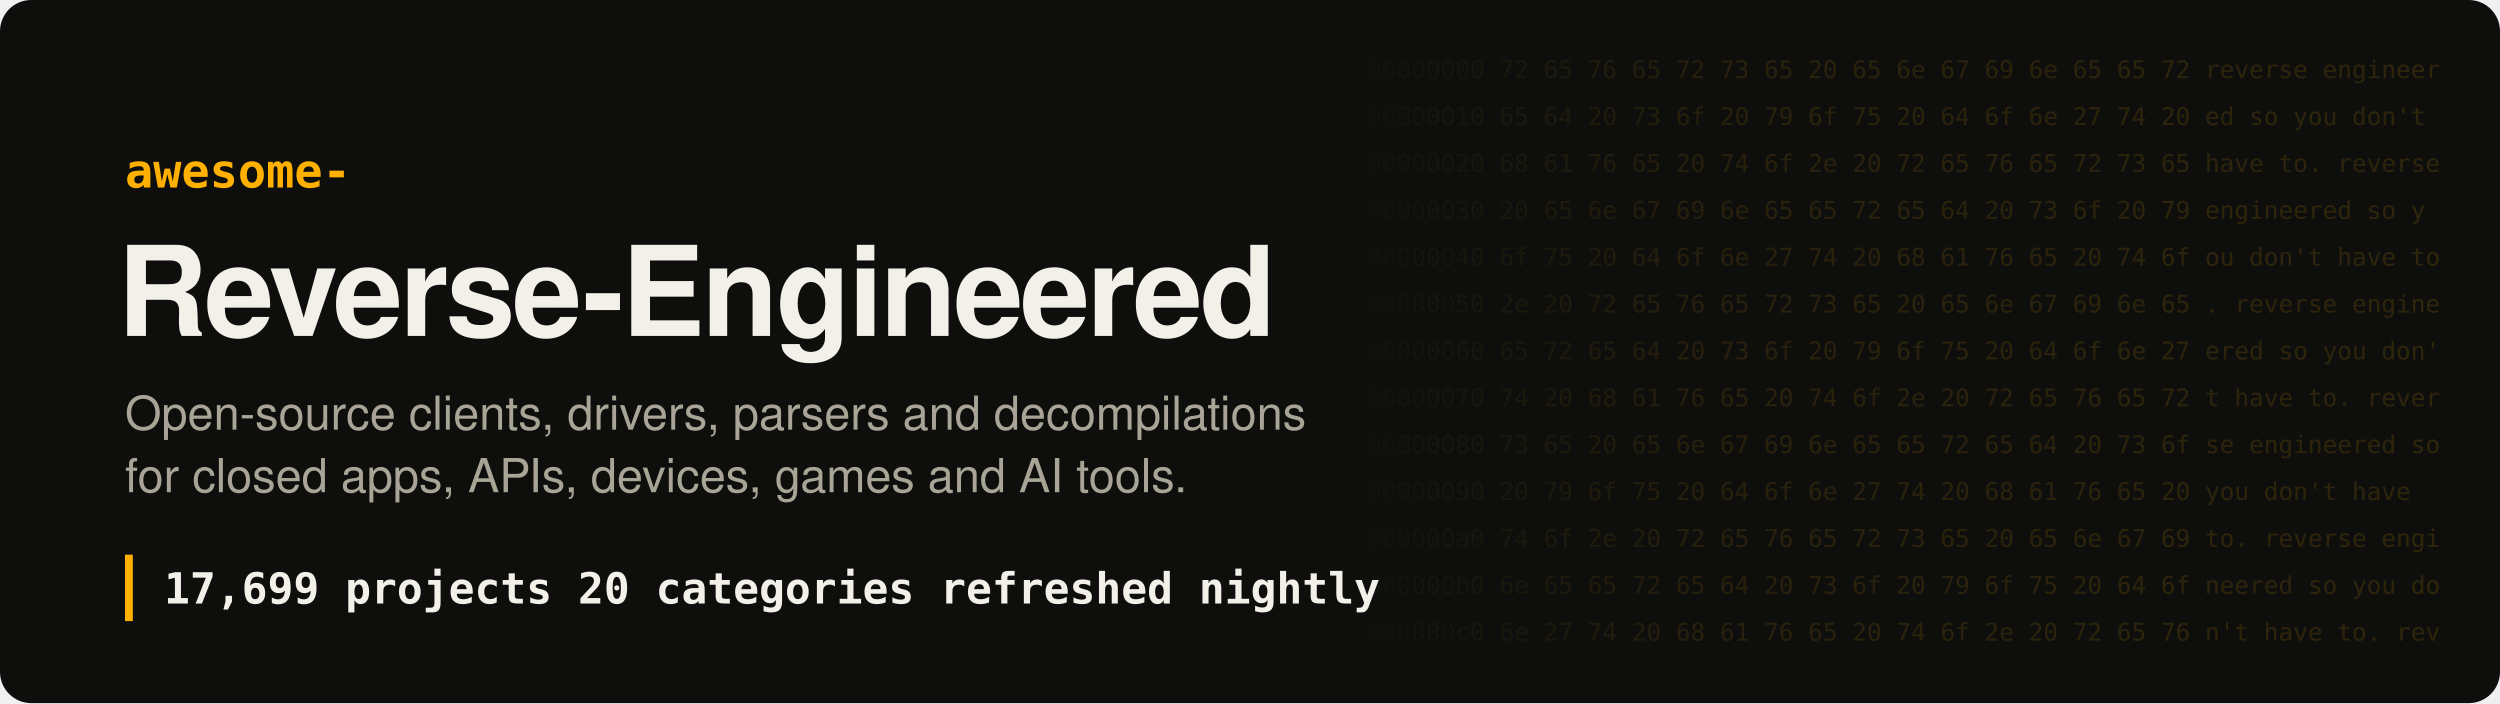
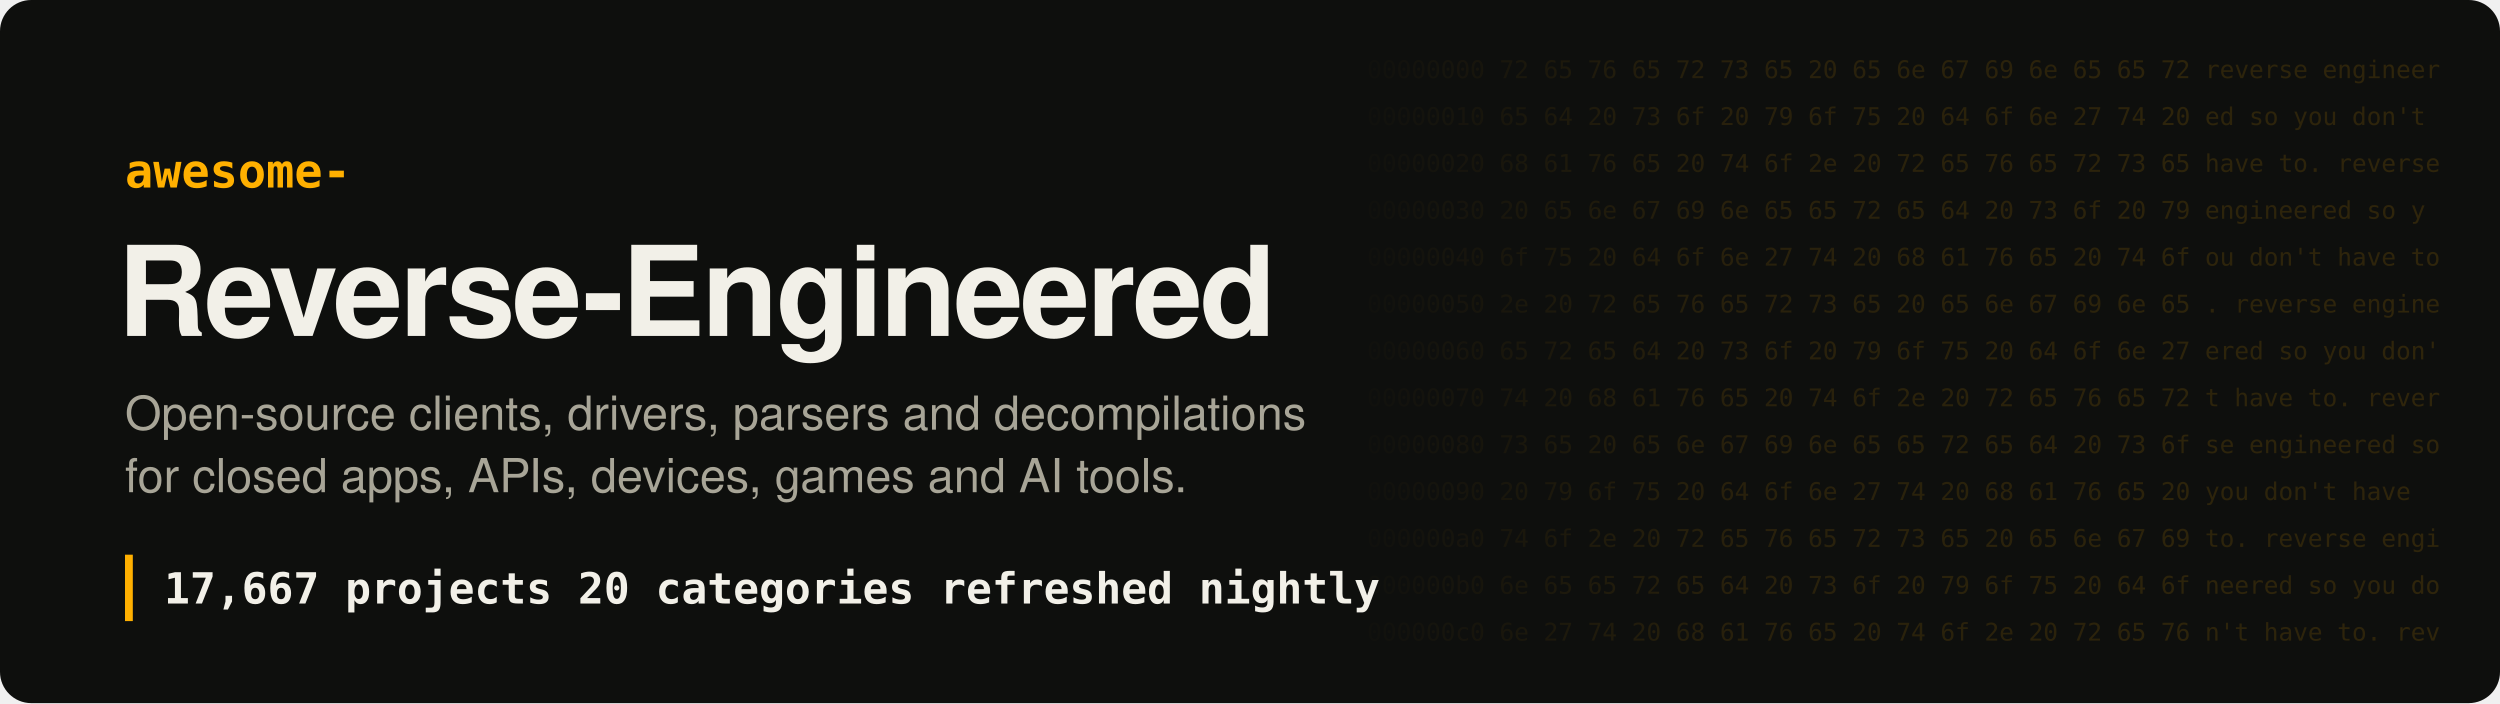
- <svg xmlns="http://www.w3.org/2000/svg" width="1280" height="360" viewBox="0 0 1280 360" role="img" aria-label="Awesome Reverse-Engineered: 17,699 projects">
+ <svg xmlns="http://www.w3.org/2000/svg" width="1280" height="360" viewBox="0 0 1280 360" role="img" aria-label="Awesome Reverse-Engineered: 17,667 projects">
  <style>
.hex{font:12.5px ui-monospace, SFMono-Regular, Menlo, Consolas, monospace;fill:#ffb000;white-space:pre}
.t{font:700 64px -apple-system, BlinkMacSystemFont, 'Segoe UI', Helvetica, Arial, sans-serif;fill:#f2f0e8;letter-spacing:-1.5px}
.k{font:600 24px ui-monospace, SFMono-Regular, Menlo, Consolas, monospace;fill:#ffb000}
.s{font:400 24px -apple-system, BlinkMacSystemFont, 'Segoe UI', Helvetica, Arial, sans-serif;fill:#a8a597}
.n{font:600 22px ui-monospace, SFMono-Regular, Menlo, Consolas, monospace;fill:#f2f0e8;white-space:pre}
</style>
  <defs>
    <linearGradient id="fade" x1="0" x2="1">
      <stop offset="0" stop-color="#ffb000" stop-opacity="0" />
      <stop offset=".35" stop-color="#ffb000" stop-opacity=".16" />
      <stop offset="1" stop-color="#ffb000" stop-opacity=".2" />
    </linearGradient>
    <mask id="m">
      <rect x="680" width="600" height="360" fill="url(#fade)" />
    </mask>
  </defs>
  <rect width="1280" height="360" rx="16" fill="#0e0f0d" />
  <g mask="url(#m)" style="filter:none">
    <text x="700" y="40" class="hex" fill="#fff">00000000  72 65 76 65 72 73 65 20 65 6e 67 69 6e 65 65 72  reverse engineer</text>
    <text x="700" y="64" class="hex" fill="#fff">00000010  65 64 20 73 6f 20 79 6f 75 20 64 6f 6e 27 74 20  ed so you don't </text>
    <text x="700" y="88" class="hex" fill="#fff">00000020  68 61 76 65 20 74 6f 2e 20 72 65 76 65 72 73 65  have to. reverse</text>
    <text x="700" y="112" class="hex" fill="#fff">00000030  20 65 6e 67 69 6e 65 65 72 65 64 20 73 6f 20 79   engineered so y</text>
    <text x="700" y="136" class="hex" fill="#fff">00000040  6f 75 20 64 6f 6e 27 74 20 68 61 76 65 20 74 6f  ou don't have to</text>
    <text x="700" y="160" class="hex" fill="#fff">00000050  2e 20 72 65 76 65 72 73 65 20 65 6e 67 69 6e 65  . reverse engine</text>
    <text x="700" y="184" class="hex" fill="#fff">00000060  65 72 65 64 20 73 6f 20 79 6f 75 20 64 6f 6e 27  ered so you don'</text>
    <text x="700" y="208" class="hex" fill="#fff">00000070  74 20 68 61 76 65 20 74 6f 2e 20 72 65 76 65 72  t have to. rever</text>
    <text x="700" y="232" class="hex" fill="#fff">00000080  73 65 20 65 6e 67 69 6e 65 65 72 65 64 20 73 6f  se engineered so</text>
    <text x="700" y="256" class="hex" fill="#fff">00000090  20 79 6f 75 20 64 6f 6e 27 74 20 68 61 76 65 20   you don't have </text>
    <text x="700" y="280" class="hex" fill="#fff">000000a0  74 6f 2e 20 72 65 76 65 72 73 65 20 65 6e 67 69  to. reverse engi</text>
    <text x="700" y="304" class="hex" fill="#fff">000000b0  6e 65 65 72 65 64 20 73 6f 20 79 6f 75 20 64 6f  neered so you do</text>
    <text x="700" y="328" class="hex" fill="#fff">000000c0  6e 27 74 20 68 61 76 65 20 74 6f 2e 20 72 65 76  n't have to. rev</text>
  </g>
  <text x="64" y="96" class="k">awesome-</text>
  <text x="60" y="172" class="t">Reverse-Engineered</text>
  <text x="64" y="220" class="s">Open-source clients, drivers, parsers and decompilations</text>
  <text x="64" y="252" class="s">for closed apps, APIs, devices, games and AI tools.</text>
  <rect x="64" y="284" width="4" height="34" fill="#ffb000" />
-   <text x="84" y="309" class="n">17,699 projects   20 categories   refreshed nightly</text>
+   <text x="84" y="309" class="n">17,667 projects   20 categories   refreshed nightly</text>
</svg>
